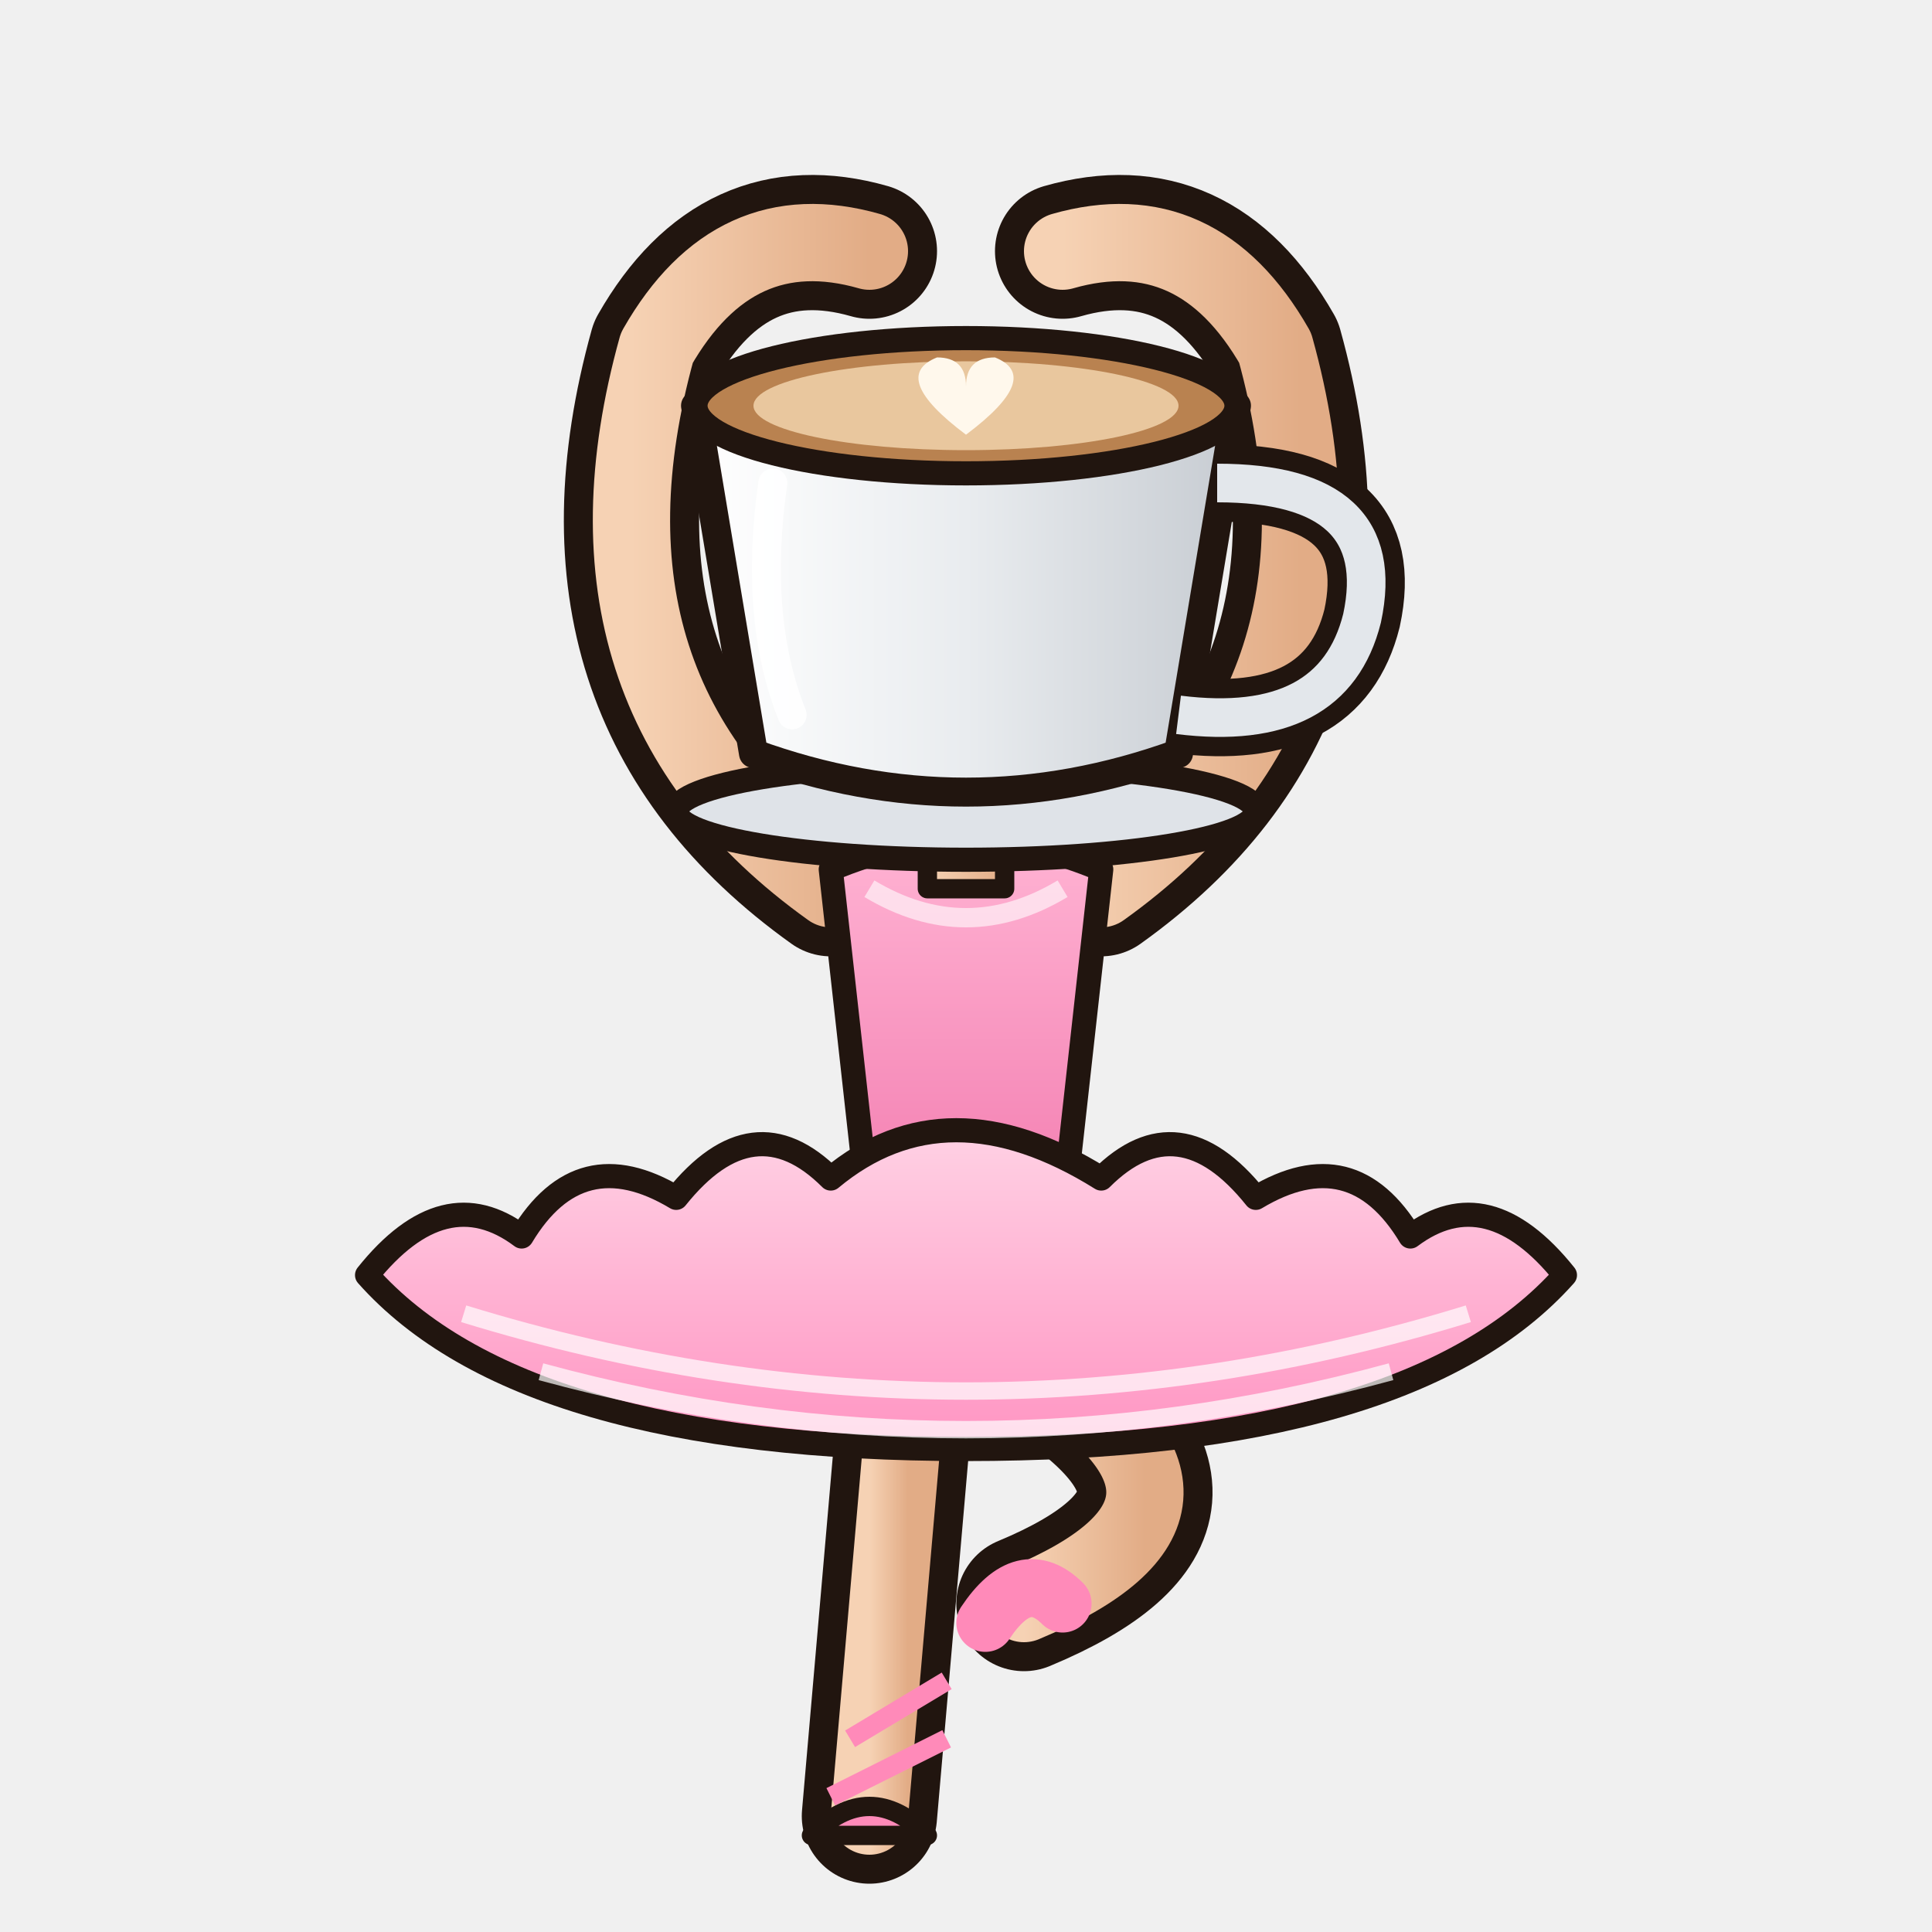
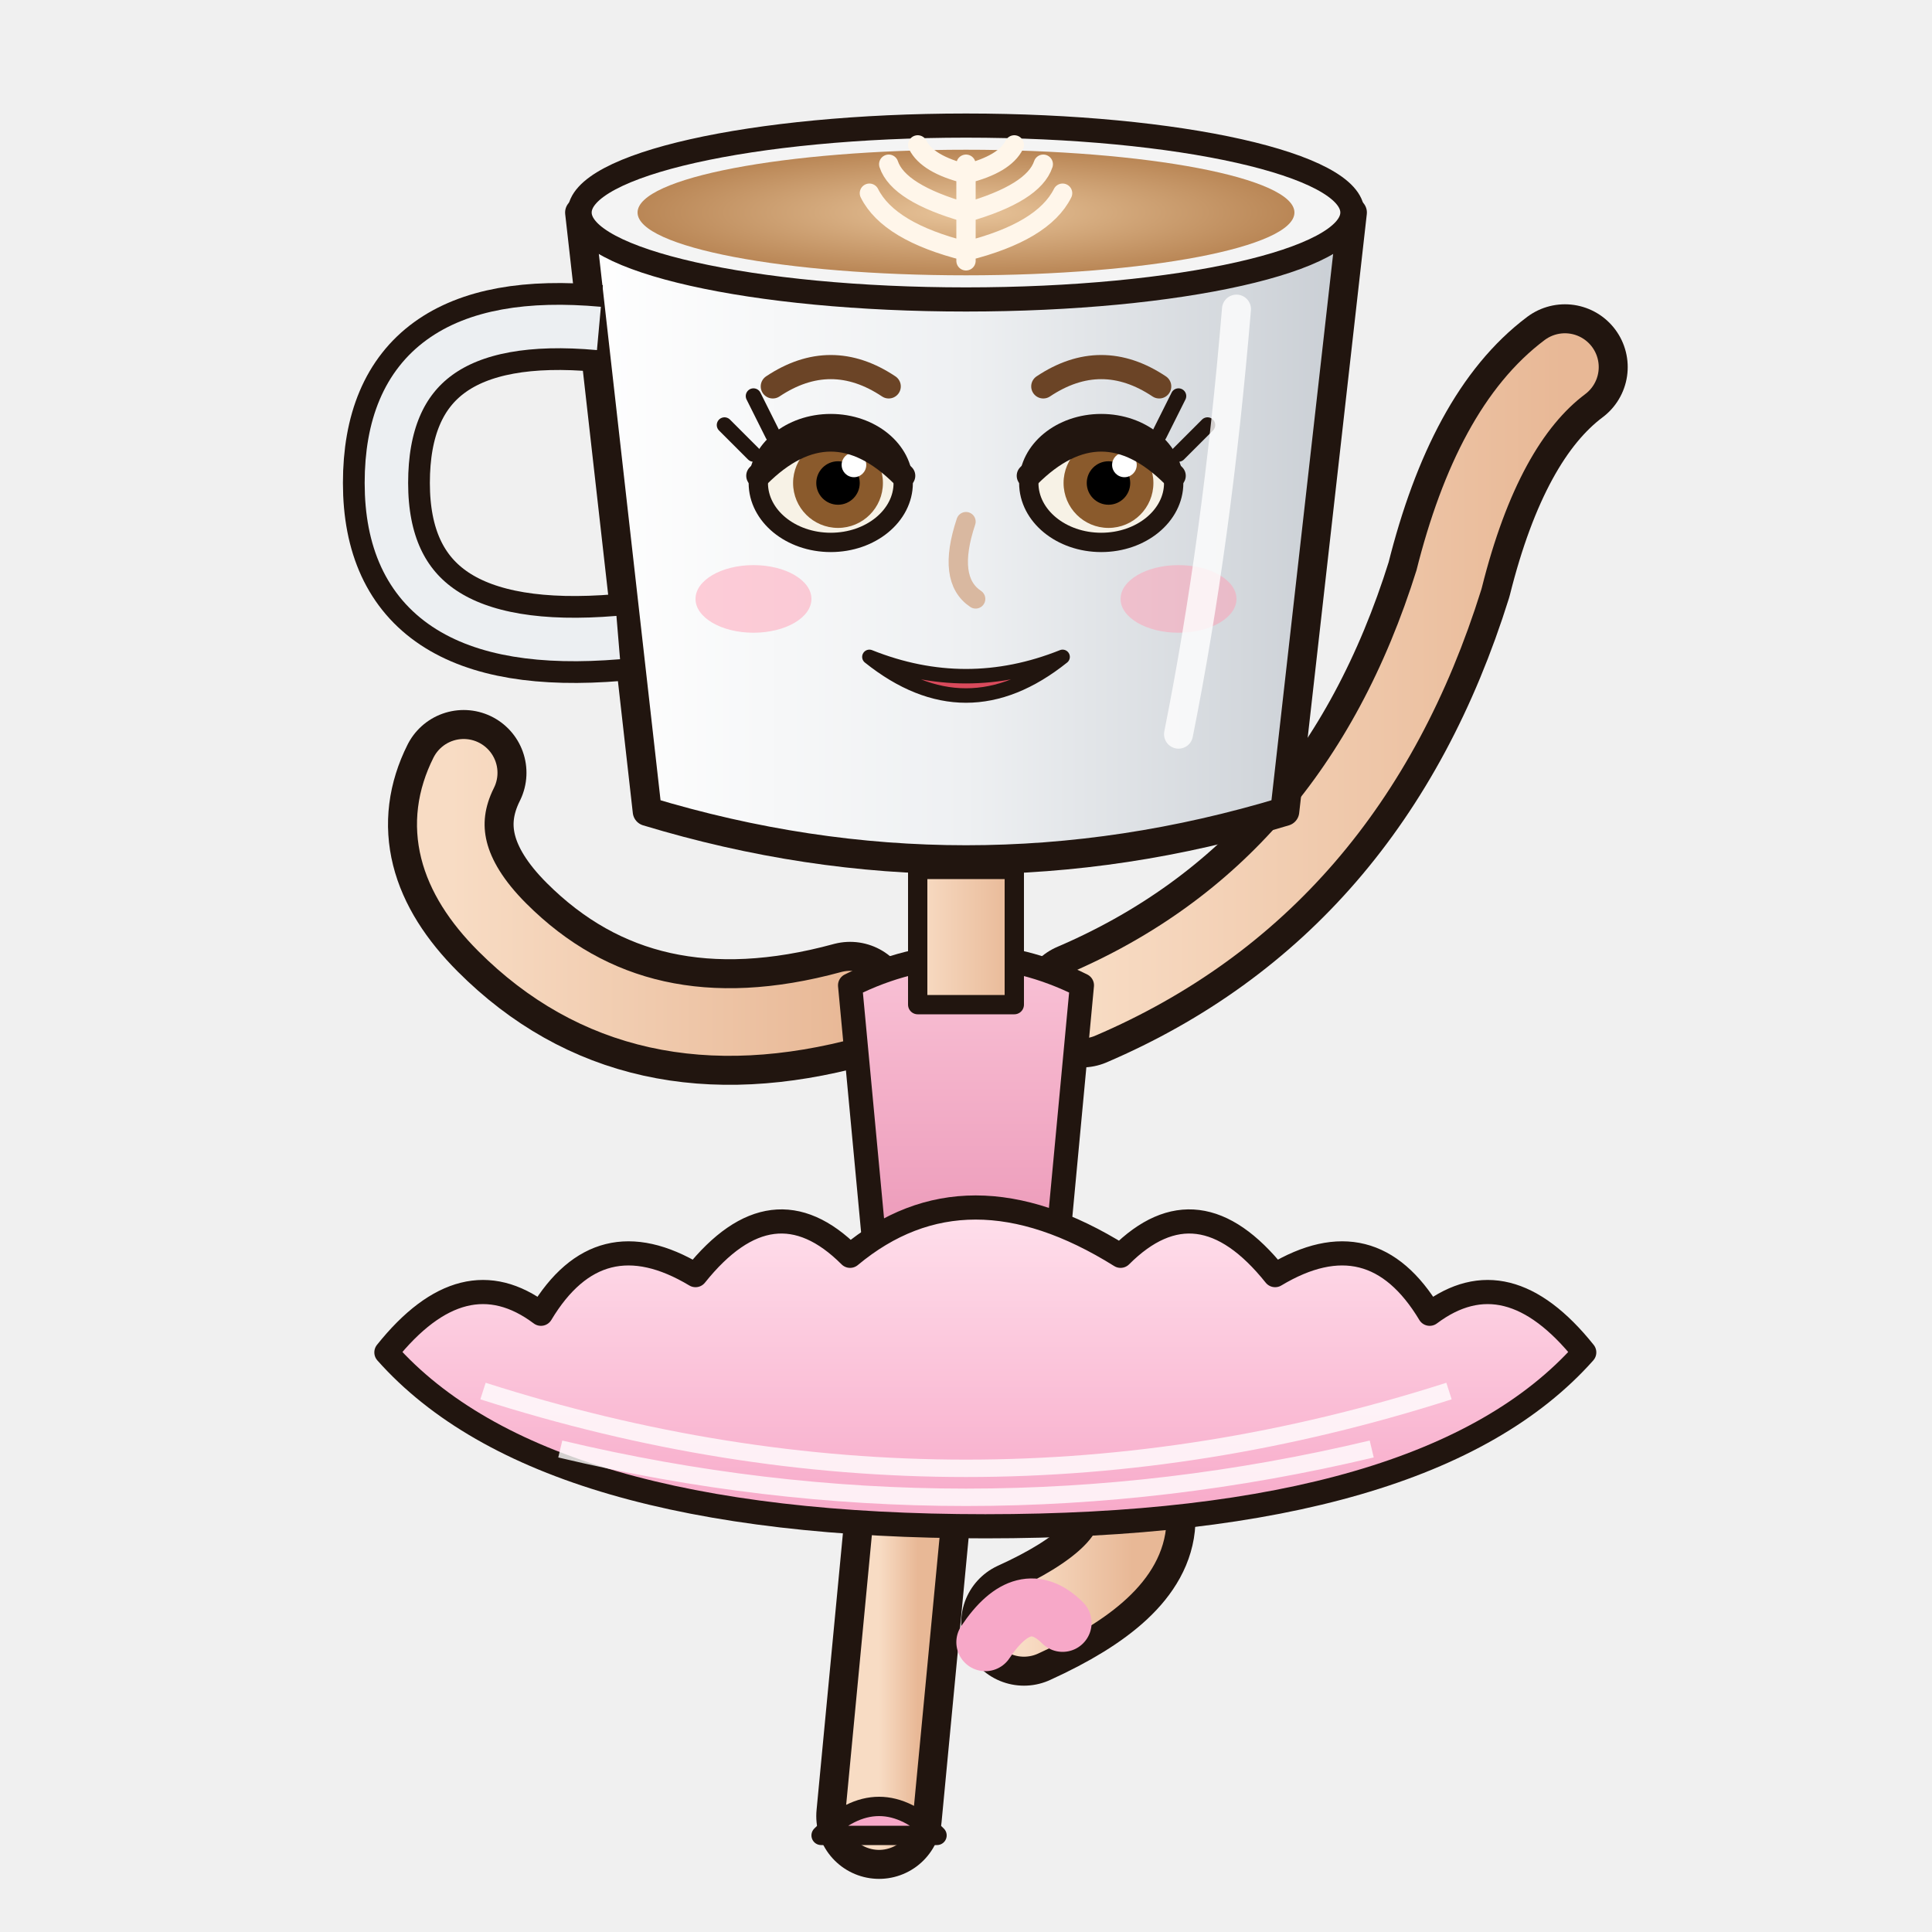
<svg xmlns="http://www.w3.org/2000/svg" viewBox="0 0 200 200">
  <defs>
    <linearGradient id="cup" x1="0" y1="0" x2="1" y2="0">
      <stop offset="0.00" stop-color="#ffffff" />
-       <stop offset="0.50" stop-color="#e9ecef" />
-       <stop offset="1.00" stop-color="#c7ccd2" />
+       <stop offset="0.50" stop-color="#eef0f2" />
+       <stop offset="1.00" stop-color="#c9ced4" />
    </linearGradient>
    <linearGradient id="skin" x1="0" y1="0" x2="1" y2="0">
-       <stop offset="0.00" stop-color="#f6d2b4" />
-       <stop offset="1.00" stop-color="#e2ac86" />
+       <stop offset="0.00" stop-color="#f8dcc4" />
+       <stop offset="1.00" stop-color="#e8b896" />
    </linearGradient>
    <linearGradient id="tutu" x1="0" y1="0" x2="0" y2="1">
-       <stop offset="0.00" stop-color="#ffd1e4" />
-       <stop offset="1.00" stop-color="#ff94c2" />
+       <stop offset="0.00" stop-color="#ffe0ec" />
+       <stop offset="1.00" stop-color="#f7a8c8" />
    </linearGradient>
    <linearGradient id="leo" x1="0" y1="0" x2="0" y2="1">
-       <stop offset="0.00" stop-color="#ffb3d3" />
-       <stop offset="1.00" stop-color="#f27aae" />
+       <stop offset="0.00" stop-color="#f9c2d6" />
+       <stop offset="1.00" stop-color="#e990b2" />
    </linearGradient>
+     <radialGradient id="foam" cx="0.5" cy="0.5" r="0.6">
+       <stop offset="0.00" stop-color="#e8c49a" />
+       <stop offset="1.00" stop-color="#b07a48" />
+     </radialGradient>
  </defs>
-   <path d="M94 142 L90 188" fill="none" stroke="#21150f" stroke-width="14" stroke-linecap="round" stroke-linejoin="round" />
-   <path d="M94 142 L90 188" fill="none" stroke="url(#skin)" stroke-width="8" stroke-linecap="round" stroke-linejoin="round" />
-   <path d="M108 142 Q130 156 106 166" fill="none" stroke="#21150f" stroke-width="14" stroke-linecap="round" stroke-linejoin="round" />
-   <path d="M108 142 Q130 156 106 166" fill="none" stroke="url(#skin)" stroke-width="8" stroke-linecap="round" stroke-linejoin="round" />
-   <path d="M84 190 q6 -6 12 0 z" fill="#ff8ab9" stroke="#21150f" stroke-width="2" stroke-linejoin="round" stroke-linecap="round" />
-   <path d="M102 168 q4 -6 8 -2" fill="none" stroke="#ff8ab9" stroke-width="6" stroke-linecap="round" />
-   <path d="M88 180 l10 -6 M86 186 l12 -6" stroke="#ff8ab9" stroke-width="2" />
-   <path d="M86 92 Q58 72 68 36 Q76 22 90 26" fill="none" stroke="#21150f" stroke-width="14" stroke-linecap="round" stroke-linejoin="round" />
-   <path d="M86 92 Q58 72 68 36 Q76 22 90 26" fill="none" stroke="url(#skin)" stroke-width="8" stroke-linecap="round" stroke-linejoin="round" />
-   <path d="M114 92 Q142 72 132 36 Q124 22 110 26" fill="none" stroke="#21150f" stroke-width="14" stroke-linecap="round" stroke-linejoin="round" />
-   <path d="M114 92 Q142 72 132 36 Q124 22 110 26" fill="none" stroke="url(#skin)" stroke-width="8" stroke-linecap="round" stroke-linejoin="round" />
-   <path d="M86 90 q14 -6 28 0 l-4 36 q-10 4 -20 0 z" fill="url(#leo)" stroke="#21150f" stroke-width="2.5" stroke-linejoin="round" stroke-linecap="round" />
-   <path d="M90 92 q10 6 20 0" stroke="#fff" stroke-width="2" fill="none" opacity=".6" />
-   <path d="M38 132 q8 -10 16 -4 q6 -10 16 -4 q8 -10 16 -2 q12 -10 28 0 q8 -8 16 2 q10 -6 16 4 q8 -6 16 4 q-16 18 -62 18 q-46 0 -62 -18 z" fill="url(#tutu)" stroke="#21150f" stroke-width="2.5" stroke-linejoin="round" stroke-linecap="round" />
-   <path d="M48 136 q52 16 104 0 M56 142 q44 12 88 0" stroke="#fff" stroke-width="1.8" fill="none" opacity=".7" />
-   <rect x="96" y="80" width="8" height="12" fill="url(#skin)" stroke="#21150f" stroke-width="2" stroke-linejoin="round" stroke-linecap="round" />
-   <ellipse cx="100" cy="84" rx="30" ry="5" fill="#dfe3e8" stroke="#21150f" stroke-width="2.5" stroke-linejoin="round" stroke-linecap="round" />
-   <path d="M72 42 h56 l-6 36 q-22 8 -44 0 z" fill="url(#cup)" stroke="#21150f" stroke-width="3" stroke-linejoin="round" stroke-linecap="round" />
-   <path d="M126 50 q18 0 15 14 q-3 12 -19 10" fill="none" stroke="#21150f" stroke-width="8" />
-   <path d="M126 50 q18 0 15 14 q-3 12 -19 10" fill="none" stroke="#e3e7eb" stroke-width="4" />
-   <ellipse cx="100" cy="42" rx="28" ry="7" fill="#b98250" stroke="#21150f" stroke-width="2.5" stroke-linejoin="round" stroke-linecap="round" />
-   <ellipse cx="100" cy="42" rx="22" ry="4.6" fill="#e9c79e" />
-   <path d="M100 45 q-8 -6 -3 -8 q3 0 3 3 q0 -3 3 -3 q5 2 -3 8 z" fill="#fff8ec" />
-   <path d="M80 50 q-2 14 2 24" stroke="#fff" stroke-width="3" fill="none" opacity=".9" stroke-linecap="round" />
+   <path d="M95 146 L91 188" fill="none" stroke="#21150f" stroke-width="13" stroke-linecap="round" stroke-linejoin="round" />
+   <path d="M95 146 L91 188" fill="none" stroke="url(#skin)" stroke-width="7" stroke-linecap="round" stroke-linejoin="round" />
+   <path d="M107 146 Q128 158 106 168" fill="none" stroke="#21150f" stroke-width="13" stroke-linecap="round" stroke-linejoin="round" />
+   <path d="M107 146 Q128 158 106 168" fill="none" stroke="url(#skin)" stroke-width="7" stroke-linecap="round" stroke-linejoin="round" />
+   <path d="M85 190 q6 -6 12 0 z" fill="#f7a8c8" stroke="#21150f" stroke-width="2" stroke-linejoin="round" stroke-linecap="round" />
+   <path d="M102 170 q4 -6 8 -2" fill="none" stroke="#f7a8c8" stroke-width="6" stroke-linecap="round" />
+   <path d="M88 104 Q66 110 52 96 Q44 88 48 80" fill="none" stroke="#21150f" stroke-width="13" stroke-linecap="round" stroke-linejoin="round" />
+   <path d="M88 104 Q66 110 52 96 Q44 88 48 80" fill="none" stroke="url(#skin)" stroke-width="7" stroke-linecap="round" stroke-linejoin="round" />
+   <path d="M112 104 Q140 92 150 60 Q154 44 162 38" fill="none" stroke="#21150f" stroke-width="13" stroke-linecap="round" stroke-linejoin="round" />
+   <path d="M112 104 Q140 92 150 60 Q154 44 162 38" fill="none" stroke="url(#skin)" stroke-width="7" stroke-linecap="round" stroke-linejoin="round" />
+   <path d="M88 102 q12 -6 24 0 l-3 32 q-9 4 -18 0 z" fill="url(#leo)" stroke="#21150f" stroke-width="2.5" stroke-linejoin="round" stroke-linecap="round" />
+   <path d="M40 140 q8 -10 16 -4 q6 -10 16 -4 q8 -10 16 -2 q12 -10 28 0 q8 -8 16 2 q10 -6 16 4 q8 -6 16 4 q-16 18 -62 18 q-46 0 -62 -18 z" fill="url(#tutu)" stroke="#21150f" stroke-width="2.5" stroke-linejoin="round" stroke-linecap="round" />
+   <path d="M50 144 q50 16 100 0 M58 150 q42 10 84 0" stroke="#fff" stroke-width="1.8" fill="none" opacity=".8" />
+   <rect x="95" y="90" width="10" height="14" fill="url(#skin)" stroke="#21150f" stroke-width="2" stroke-linejoin="round" stroke-linecap="round" />
+   <path d="M60 22 h80 l-7 62 q-33 10 -66 0 z" fill="url(#cup)" stroke="#21150f" stroke-width="3" stroke-linejoin="round" stroke-linecap="round" />
+   <path d="M62 34 q-22 -2 -22 16 q0 18 24 16" fill="none" stroke="#21150f" stroke-width="9" />
+   <path d="M62 34 q-22 -2 -22 16 q0 18 24 16" fill="none" stroke="#eceff2" stroke-width="4.5" />
+   <ellipse cx="100" cy="22" rx="40" ry="9" fill="#f4f4f4" stroke="#21150f" stroke-width="2.5" stroke-linejoin="round" stroke-linecap="round" />
+   <ellipse cx="100" cy="22" rx="34" ry="6.5" fill="url(#foam)" />
+   <path d="M100 27 v-10 M100 26 q-8 -2 -10 -6 M100 26 q8 -2 10 -6 M100 22 q-7 -2 -8 -5 M100 22 q7 -2 8 -5 M100 18 q-4 -1 -5 -3 M100 18 q4 -1 5 -3" stroke="#fff6ea" stroke-width="2" fill="none" stroke-linecap="round" />
+   <path d="M80 40 q6 -4 12 0 M108 40 q6 -4 12 0" stroke="#6b4426" stroke-width="2.5" fill="none" stroke-linecap="round" />
+   <ellipse cx="86" cy="50" rx="7.5" ry="6.15" fill="#f7f2e6" stroke="#21150f" stroke-width="2" stroke-linejoin="round" stroke-linecap="round" />
+   <circle cx="86.75" cy="50" r="4.65" fill="#8a5a2c" />
+   <circle cx="86.75" cy="50" r="2.25" fill="#000" />
+   <circle cx="88.4" cy="48.125" r="1.275" fill="#fff" />
+   <path d="M78.5 49.25 Q86 41.75 93.5 49.25" fill="none" stroke="#21150f" stroke-width="2.5" stroke-linecap="round" />
+   <ellipse cx="114" cy="50" rx="7.5" ry="6.15" fill="#f7f2e6" stroke="#21150f" stroke-width="2" stroke-linejoin="round" stroke-linecap="round" />
+   <circle cx="114.75" cy="50" r="4.65" fill="#8a5a2c" />
+   <circle cx="114.75" cy="50" r="2.25" fill="#000" />
+   <circle cx="116.4" cy="48.125" r="1.275" fill="#fff" />
+   <path d="M106.5 49.25 Q114 41.75 121.5 49.25" fill="none" stroke="#21150f" stroke-width="2.5" stroke-linecap="round" />
+   <path d="M78 47 l-3 -3 M80 45 l-2 -4 M122 47 l3 -3 M120 45 l2 -4" stroke="#21150f" stroke-width="1.6" stroke-linecap="round" />
+   <path d="M100 54 q-2 6 1 8" stroke="#d9b8a0" stroke-width="2" fill="none" stroke-linecap="round" />
+   <path d="M90 68 Q100 76 110 68 Q100 72 90 68 z" fill="#d94a5c" stroke="#21150f" stroke-width="1.5" stroke-linejoin="round" stroke-linecap="round" />
+   <ellipse cx="78" cy="62" rx="6" ry="3.5" fill="#ff9eb4" opacity=".5" />
+   <ellipse cx="122" cy="62" rx="6" ry="3.5" fill="#ff9eb4" opacity=".5" />
+   <path d="M128 32 q-2 24 -6 44" stroke="#fff" stroke-width="3" fill="none" opacity=".8" stroke-linecap="round" />
</svg>
